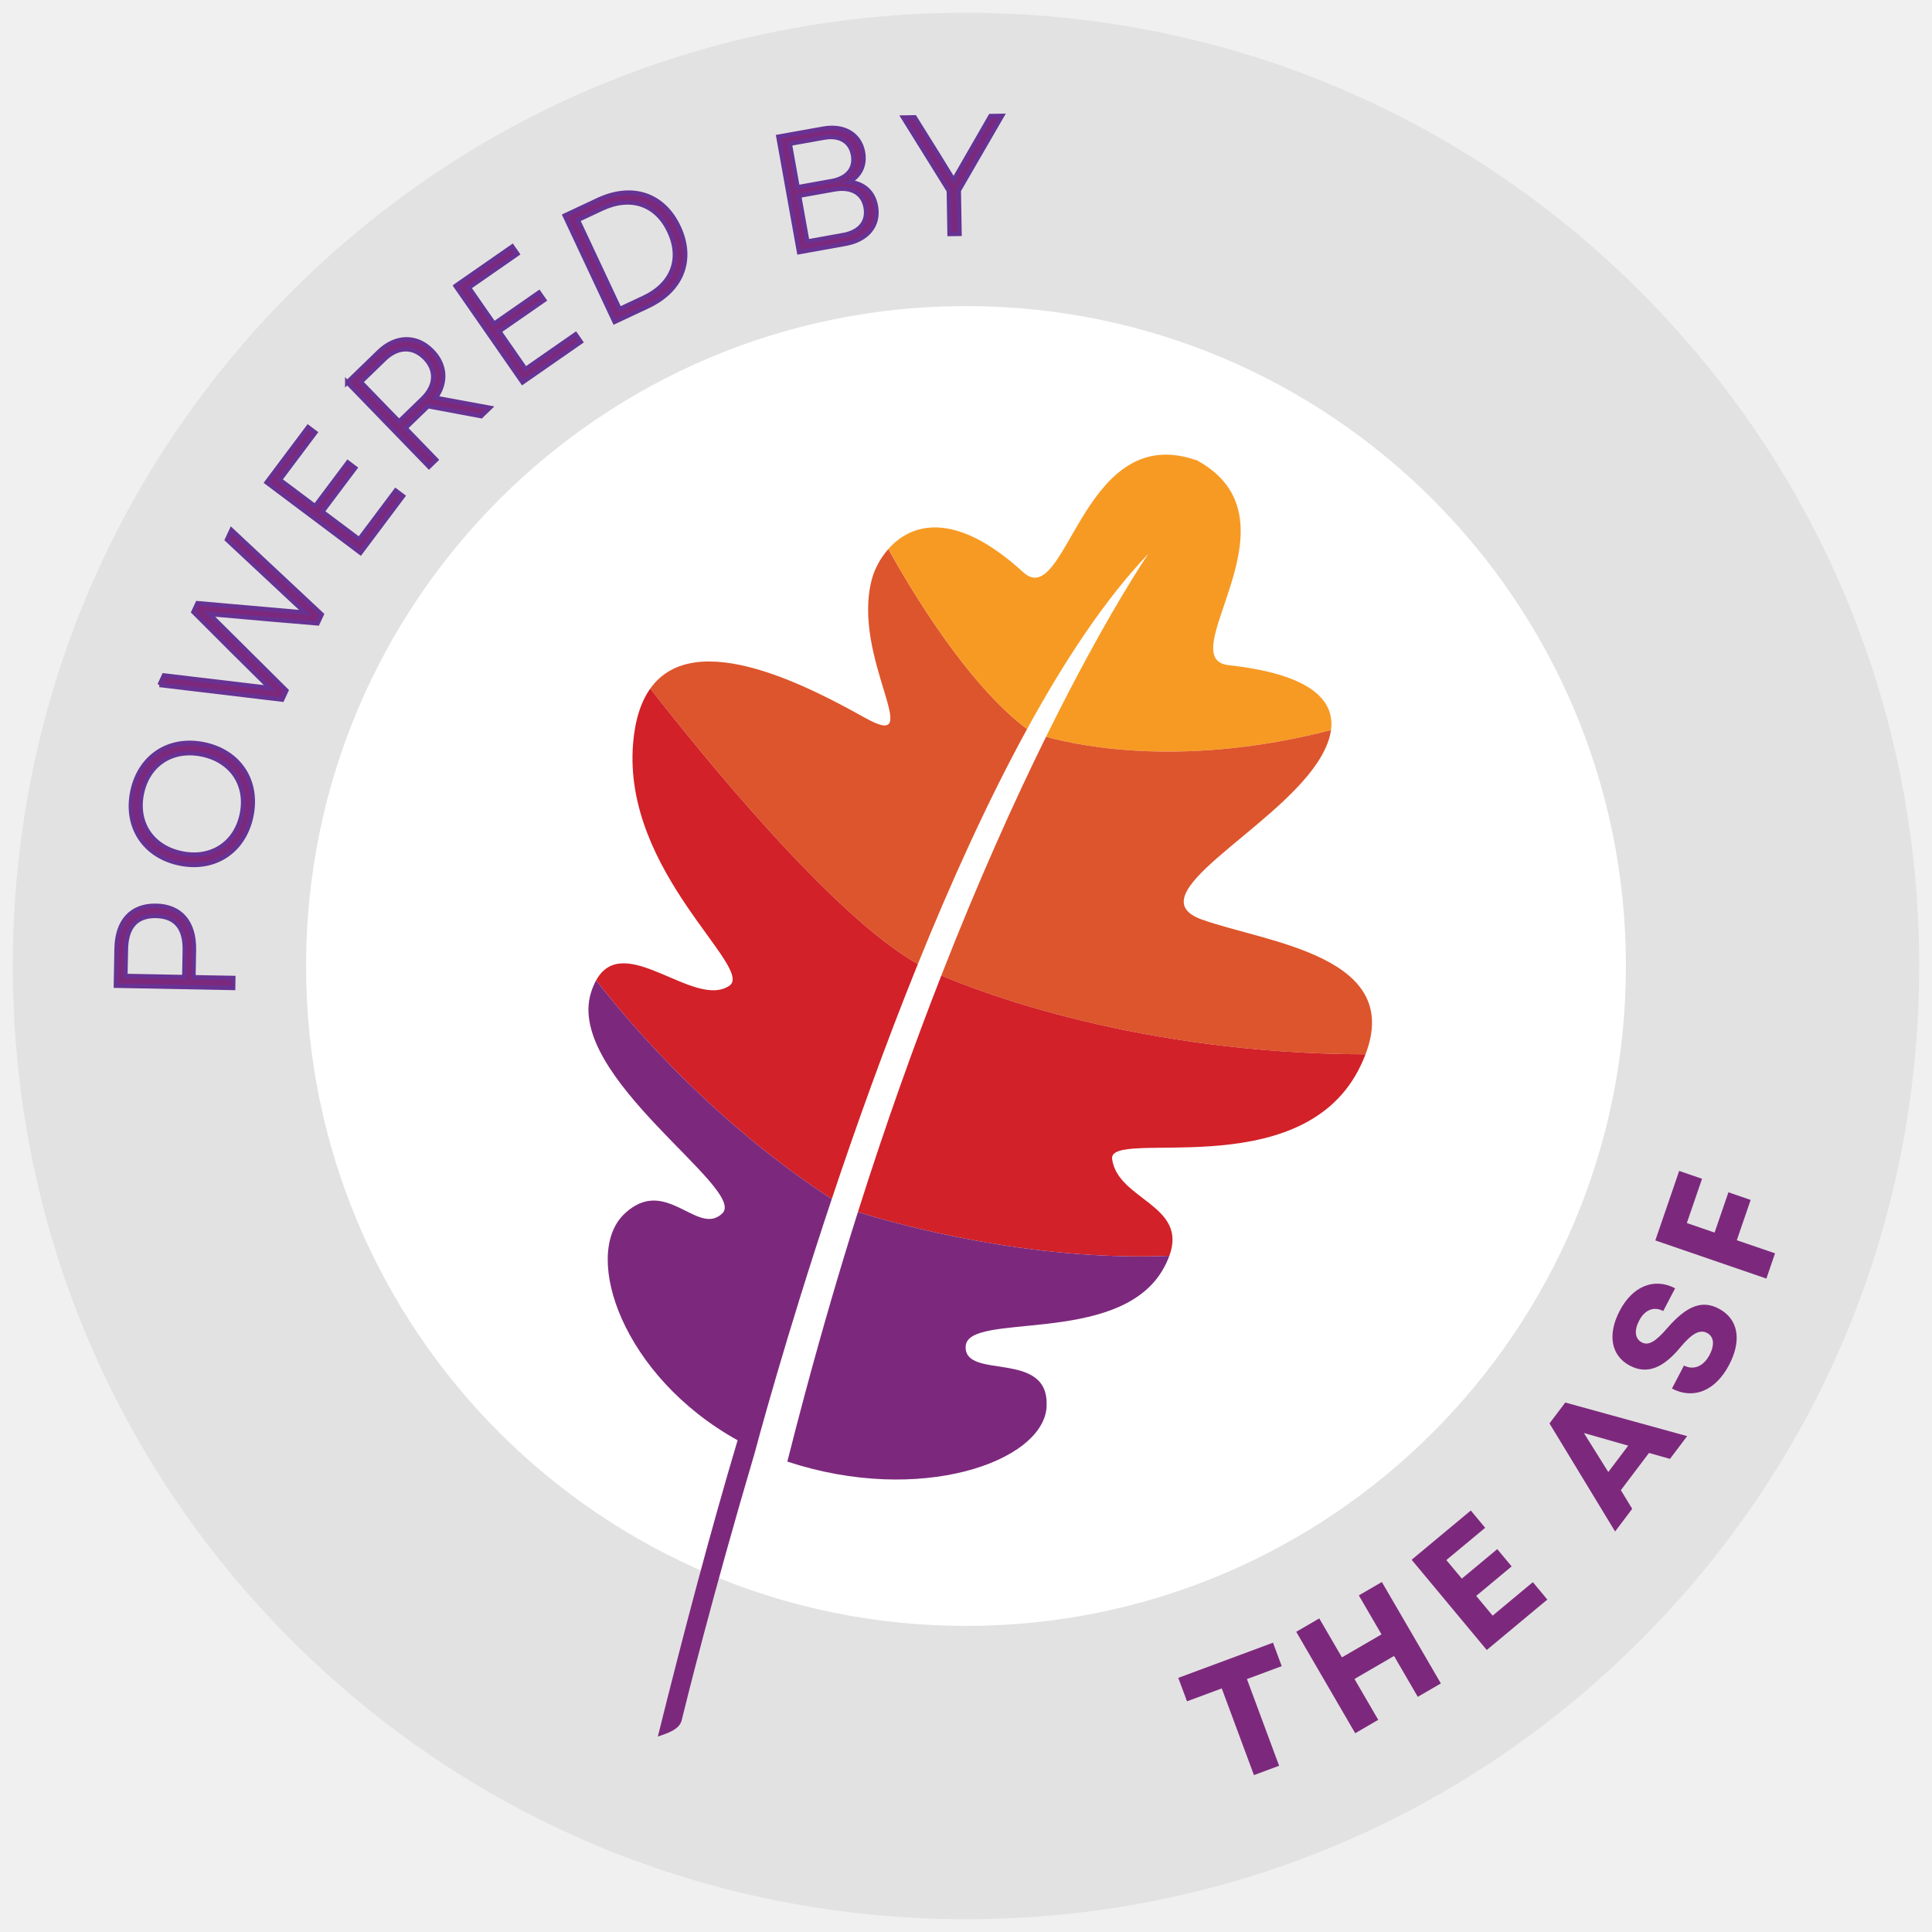
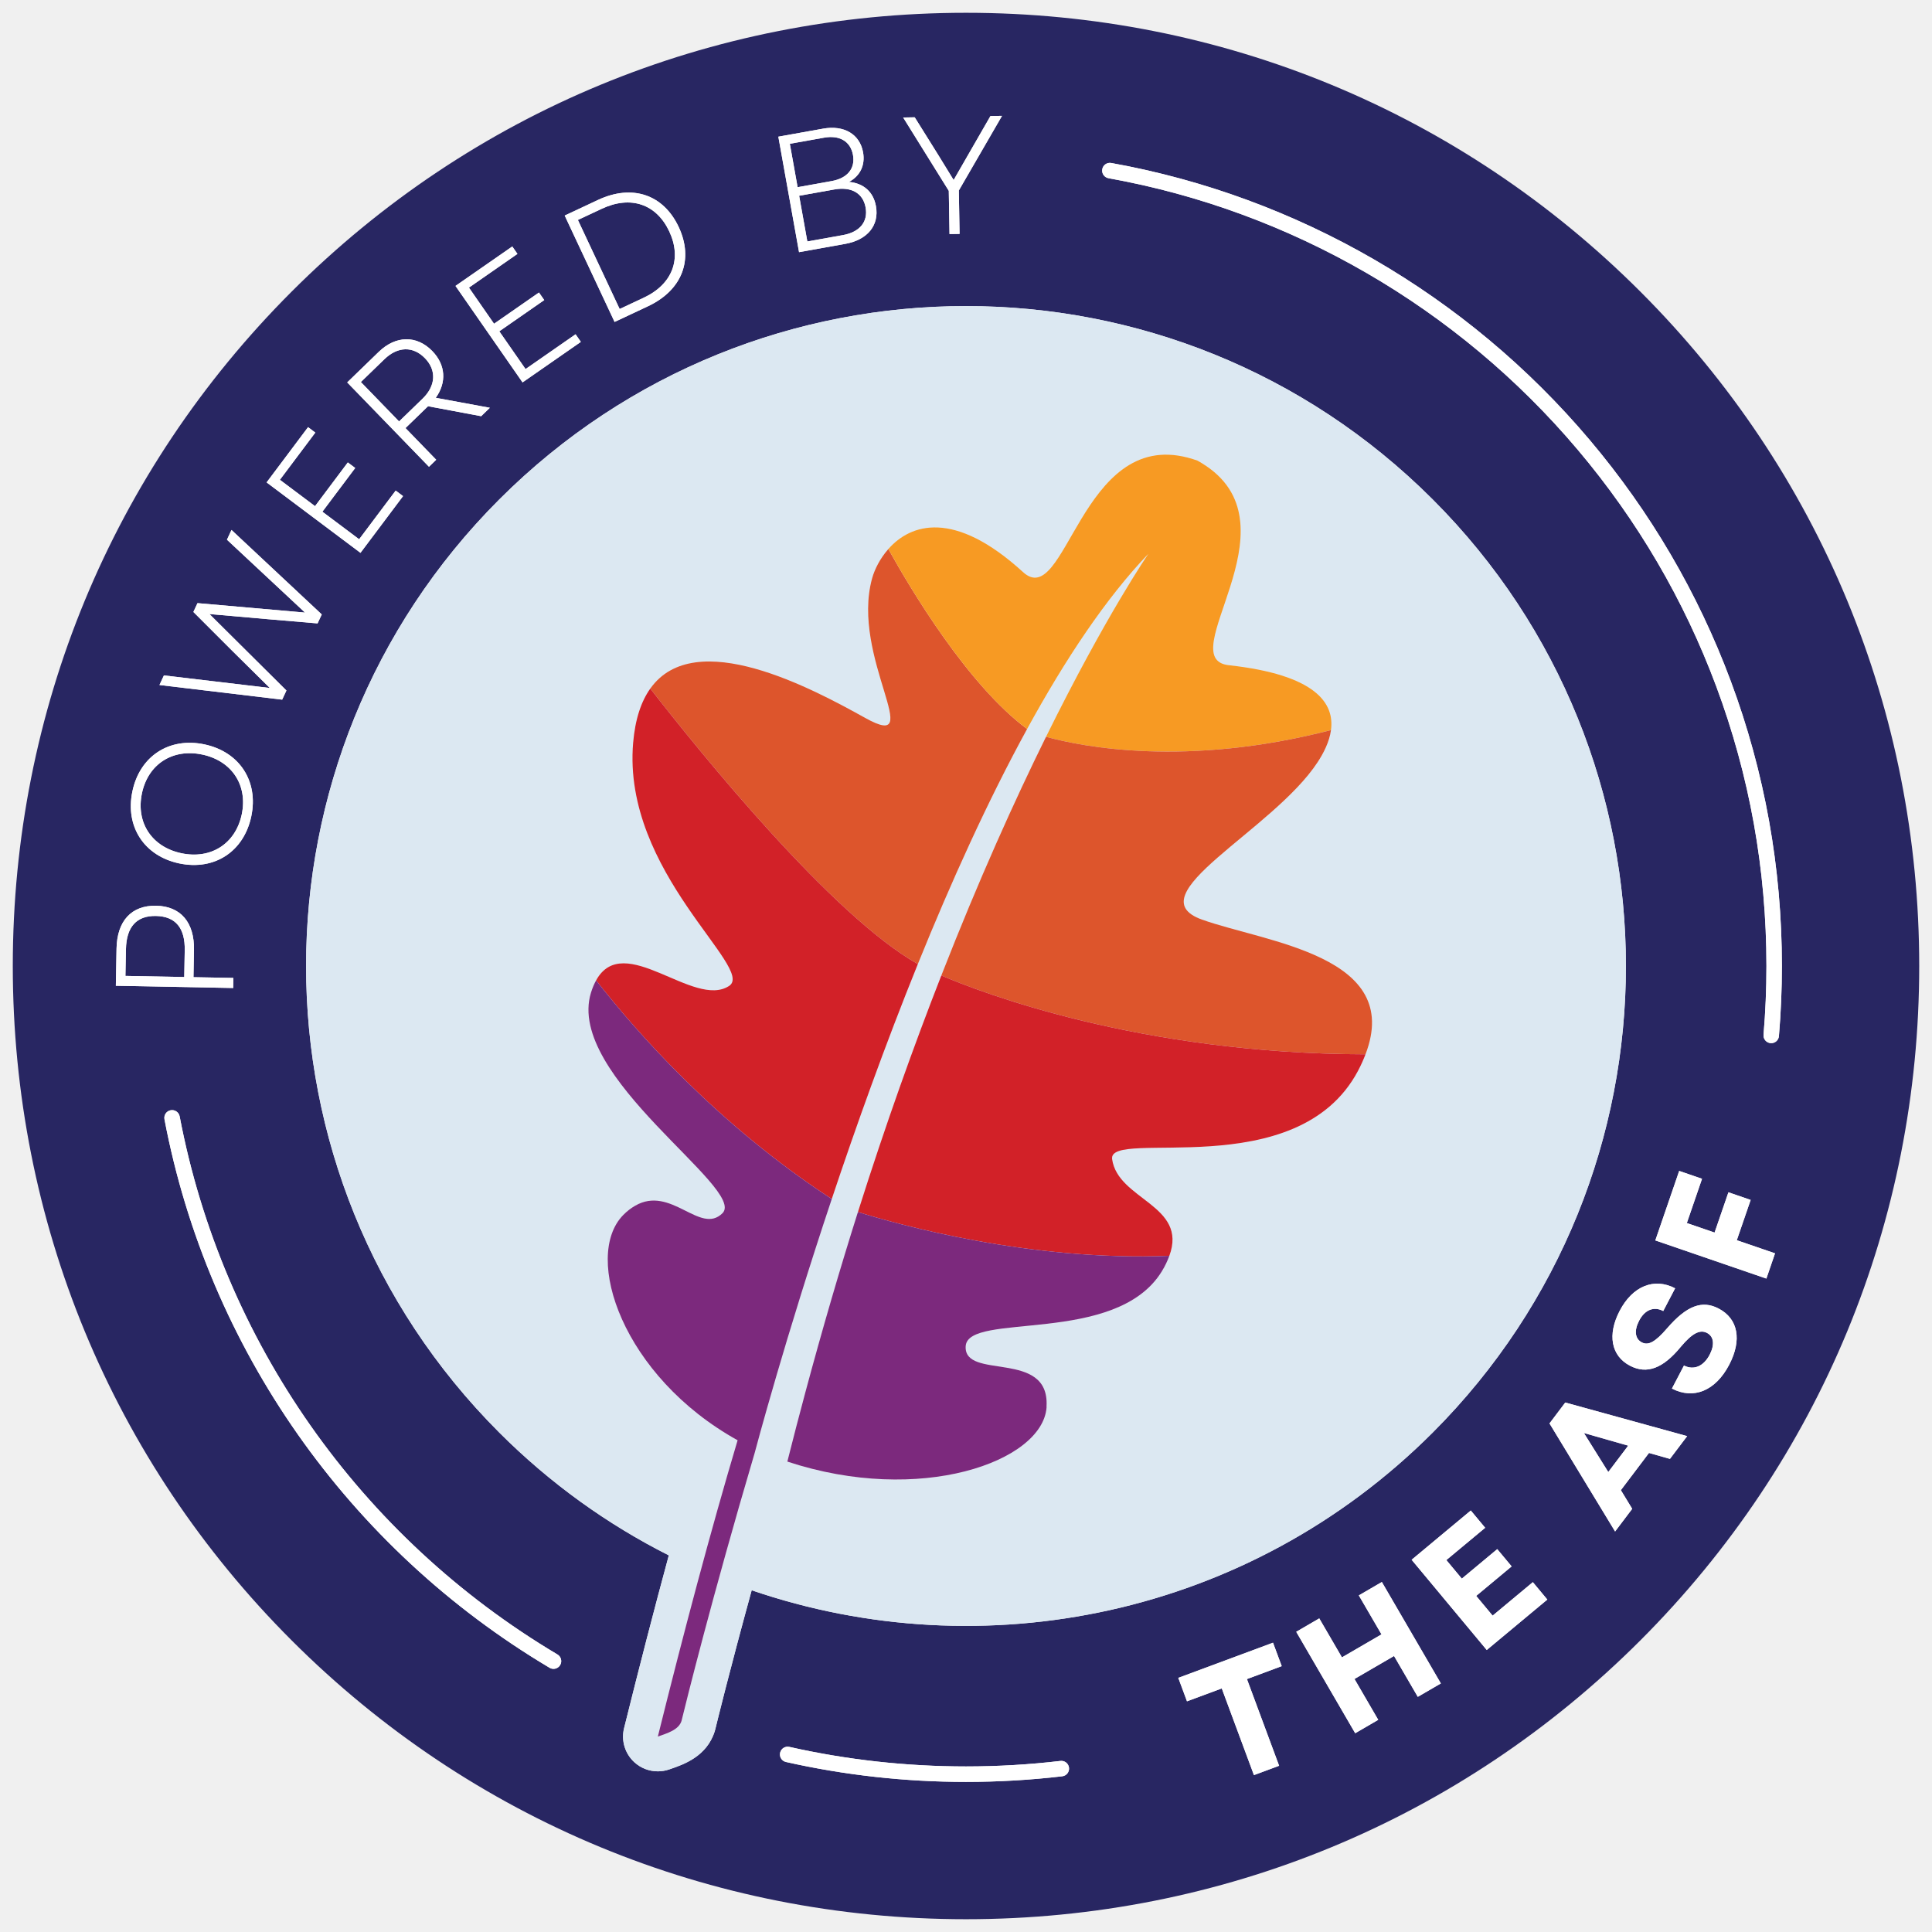
- <svg xmlns="http://www.w3.org/2000/svg" id="Layer_1" viewBox="0 0 1000 1000">
+ <svg xmlns="http://www.w3.org/2000/svg" version="1.1" viewBox="0 0 1000 1000">
  <defs>
    <style>
-       .cls-1, .cls-2 {
+       .cls-1 {
        fill: #7c297d;
      }

+       .cls-2 {
+         fill: #f79a23;
+       }
+ 
      .cls-3 {
-         fill: #e2e2e2;
+         fill: #dd552c;
      }

      .cls-4 {
-         fill: #f79a23;
+         fill: #fff;
      }

      .cls-5 {
-         fill: #dd552c;
+         fill: #d22128;
      }

      .cls-6 {
-         fill: #fff;
+         fill: #dce8f2;
      }

      .cls-7 {
-         fill: #d22128;
-       }
- 
-       .cls-2 {
-         stroke: #673293;
-         stroke-miterlimit: 10;
-         stroke-width: 2.231px;
+         fill: #282662;
      }
    </style>
  </defs>
  <g>
-     <path class="cls-3" d="M500,993.382c-132.02,0-255.976-51.261-349.053-144.33C57.878,755.976,6.618,632.02,6.618,500S57.878,244.024,150.947,150.947C244.024,57.878,367.98,6.618,500,6.618s255.976,51.261,349.053,144.33c93.069,93.077,144.33,217.033,144.33,349.053s-51.261,255.976-144.33,349.053c-93.077,93.069-217.033,144.33-349.053,144.33Z" />
-     <g>
-       <path class="cls-2" d="M59.963,510.228l.357-19.249c.279-14.308,7.72-22.412,20.469-22.176,12.757.244,19.885,8.627,19.615,22.943l-.261,14.047,20.634.383-.087,5.211-60.726-1.159ZM95.62,491.912c.227-11.624-4.775-17.619-14.918-17.811-9.986-.192-15.301,5.612-15.51,17.236l-.27,13.794,30.446.575.253-13.794Z" />
-       <path class="cls-2" d="M92.832,446.914c-18.194-3.817-28.137-19.04-24.303-37.304,3.808-18.203,19.031-28.145,37.216-24.337,18.194,3.817,28.137,19.04,24.329,37.225-3.834,18.281-19.048,28.215-37.243,24.416ZM104.639,390.545c-15.301-3.207-28.015,4.958-31.178,20.094-3.189,15.214,5.176,27.797,20.477,31.003,15.301,3.207,28.015-4.958,31.204-20.172,3.163-15.136-5.202-27.718-20.503-30.925Z" />
-       <path class="cls-2" d="M82.541,354.557l2.3-4.967,54.818,6.509-19.162-18.952-20.399-20.399,2.126-4.566,55.655,4.888-40.406-37.722,2.344-5.045,46.723,43.726-2.17,4.644-25.235-2.144-30.725-2.701,39.839,39.578-2.205,4.732-63.506-7.581Z" />
-       <path class="cls-2" d="M137.995,249.696l21.462-28.607,3.747,2.823-18.334,24.433,18.186,13.637,16.974-22.621,3.825,2.867-16.983,22.63,19.022,14.264,18.909-25.2,3.808,2.867-22.028,29.365-48.588-36.458Z" />
-       <path class="cls-2" d="M179.716,197.936l16.286-15.781c8.792-8.531,19.667-8.792,27.771-.427,6.962,7.171,7.433,16.269,1.778,24.172l27.997,5.167-4.496,4.357-27.501-5.159-11.668,11.302,15.894,16.399-3.738,3.634-42.323-43.665ZM218.728,206.345c6.858-6.649,7.293-14.683,1.246-20.922-6.108-6.317-14.099-6.187-21.018.523l-12.173,11.79,19.771,20.399,12.173-11.79Z" />
-       <path class="cls-2" d="M235.763,147.989l29.391-20.416,2.675,3.843-25.104,17.454,12.983,18.7,23.257-16.164,2.727,3.912-23.257,16.164,13.585,19.545,25.897-18.003,2.727,3.93-30.176,20.974-34.707-49.938Z" />
-       <path class="cls-2" d="M292.289,111.574l17.227-8.078c17.863-8.365,33.923-2.745,41.782,14.003,7.842,16.748,1.891,32.685-15.972,41.05l-17.218,8.086-25.819-55.062ZM333.226,154.08c14.866-6.971,19.824-20.137,13.184-34.306-6.631-14.142-19.928-18.761-34.942-11.711l-12.356,5.786,21.619,46.087,12.496-5.856Z" />
-       <path class="cls-2" d="M402.866,70.742l23.144-4.148c10.84-1.952,19.022,2.849,20.713,12.243,1.185,6.657-1.516,12.252-7.302,15.319,7.52.671,12.644,5.132,13.968,12.556,1.778,9.916-4.366,17.454-15.894,19.519l-23.911,4.287-10.718-59.776ZM430.437,93.729c8.191-1.464,12.321-6.518,11.066-13.524-1.263-6.997-6.893-10.395-15.005-8.94l-17.68,3.163,4.026,22.464,17.593-3.163ZM436.327,121.682c8.714-1.568,13.044-6.927,11.72-14.264-1.333-7.433-7.337-10.944-16.303-9.332l-18.107,3.242,4.244,23.658,18.447-3.303Z" />
-       <path class="cls-2" d="M491.093,98.774l-23.614-37.957,5.978-.105,12.121,19.405,8.025,13.062,19.057-33.121,5.986-.096-22.351,38.628.375,22.473-5.202.078-.375-22.368Z" />
-     </g>
-     <circle class="cls-6" cx="499.999" cy="499.999" r="341.575" />
-     <g>
-       <path class="cls-1" d="M632.386,873.922l-18.003,6.675-4.505-12.138,49.032-18.203,4.505,12.138-18.003,6.692,16.652,44.867-13.027,4.836-16.652-44.867Z" />
-       <path class="cls-1" d="M721.554,857.13l-20.477,11.903,12.295,21.148-11.92,6.936-30.524-52.5,11.92-6.936,11.737,20.172,20.477-11.903-11.737-20.172,11.92-6.936,30.542,52.5-11.938,6.936-12.295-21.148Z" />
-       <path class="cls-1" d="M730.66,807.331l30.62-25.496,7.442,8.94-20.094,16.713,8.008,9.611,18.342-15.275,7.442,8.94-18.342,15.275,8.505,10.213,20.817-17.332,7.494,9.01-31.352,26.106-38.881-46.706Z" />
-       <path class="cls-1" d="M802.017,736.759l8.165-10.814,63.087,17.393-8.905,11.781-10.849-3.076-14.561,19.266,5.873,9.655-8.853,11.729-33.957-55.933ZM842.753,748.27l-22.926-6.544,12.617,20.198,10.308-13.654Z" />
-       <path class="cls-1" d="M865.392,718.713l6.23-11.912c5.185,2.605,10.204.322,13.297-5.594,2.64-5.08,2.248-9.393-1.368-11.284-3.764-1.969-7.799.34-13.471,7.058-9.202,11.258-17.558,14.526-26.403,9.916-9.777-5.106-11.798-16.051-5.324-28.433,6.657-12.774,17.837-17.314,28.686-11.642l-6.152,11.764c-4.836-2.536-9.524-.671-12.461,4.949-2.693,5.15-2.178,9.428,1.359,11.276,3.311,1.725,6.866-.035,13.088-7.267,10.134-11.737,18.142-14.709,26.681-10.247,10.16,5.298,12.138,16.321,5.472,29.086-7.067,13.532-18.473,18.159-29.635,12.33Z" />
-       <path class="cls-1" d="M856.791,642.041l12.356-35.97,11.825,4.069-7.869,22.908,14.36,4.932,7.171-20.852,11.502,3.956-7.171,20.852,19.789,6.788-4.479,13.071-57.485-19.754Z" />
+     <g id="Layer_2">
+       <g>
+         <path class="cls-7" d="M441.503,80.205c-1.263-6.997-6.893-10.396-15.005-8.94l-17.68,3.163,4.026,22.464,17.593-3.163c8.191-1.464,12.321-6.518,11.066-13.524Z" />
+         <path class="cls-7" d="M80.702,474.101c-9.986-.192-15.301,5.612-15.51,17.236l-.27,13.794,30.446.575.253-13.794c.227-11.624-4.775-17.619-14.918-17.811Z" />
+         <path class="cls-7" d="M431.744,98.085l-18.107,3.242,4.244,23.658,18.447-3.302c8.714-1.569,13.044-6.927,11.72-14.264-1.333-7.433-7.337-10.945-16.303-9.333Z" />
+         <polygon class="cls-7" points="842.753 748.27 819.828 741.726 832.445 761.924 842.753 748.27" />
+         <path class="cls-7" d="M849.053,150.948C755.976,57.878,632.02,6.618,500,6.618c-132.02,0-255.976,51.26-349.053,144.33C57.878,244.024,6.618,367.98,6.618,500s51.26,255.976,144.33,349.053c93.077,93.069,217.033,144.33,349.053,144.33,132.02,0,255.976-51.26,349.053-144.33,93.069-93.077,144.33-217.033,144.33-349.053s-51.26-255.976-144.33-349.052ZM473.456,60.712l12.121,19.405,8.025,13.062,19.057-33.121,5.986-.096-22.351,38.628.375,22.473-5.202.079-.375-22.368-23.614-37.957,5.978-.104ZM426.01,66.594c10.84-1.952,19.022,2.849,20.713,12.243,1.185,6.657-1.516,12.251-7.302,15.319,7.52.671,12.644,5.133,13.968,12.557,1.778,9.916-4.365,17.454-15.894,19.519l-23.91,4.287-10.718-59.776,23.144-4.148ZM309.516,103.497c17.863-8.365,33.922-2.745,41.782,14.003,7.842,16.748,1.891,32.685-15.972,41.05l-17.218,8.086-25.819-55.062,17.227-8.078ZM265.154,127.573l2.675,3.843-25.104,17.454,12.984,18.7,23.257-16.164,2.727,3.913-23.257,16.164,13.585,19.545,25.897-18.003,2.727,3.93-30.176,20.974-34.707-49.938,29.391-20.416ZM196.002,182.156c8.792-8.531,19.667-8.792,27.771-.427,6.962,7.171,7.433,16.269,1.778,24.172l27.997,5.167-4.496,4.357-27.5-5.159-11.668,11.302,15.894,16.399-3.738,3.634-42.323-43.665,16.286-15.781ZM159.457,221.089l3.747,2.823-18.334,24.433,18.186,13.637,16.974-22.621,3.825,2.867-16.983,22.63,19.022,14.264,18.909-25.2,3.808,2.867-22.028,29.365-48.588-36.458,21.462-28.607ZM84.841,349.59l54.818,6.509-19.161-18.952-20.399-20.399,2.126-4.566,55.655,4.888-40.406-37.722,2.344-5.045,46.723,43.726-2.17,4.644-25.235-2.144-30.725-2.701,39.839,39.578-2.205,4.732-63.506-7.581,2.3-4.967ZM68.529,409.61c3.808-18.203,19.031-28.145,37.216-24.337,18.194,3.817,28.137,19.04,24.329,37.225-3.834,18.281-19.048,28.215-37.243,24.416-18.194-3.817-28.137-19.039-24.303-37.303ZM60.321,490.979c.279-14.308,7.72-22.412,20.469-22.177,12.757.244,19.885,8.627,19.615,22.943l-.261,14.047,20.634.383-.087,5.211-60.726-1.159.357-19.249ZM289.935,861.84c-.748,1.257-2.078,1.956-3.442,1.956-.695,0-1.399-.182-2.041-.562-104.146-61.934-176.795-165.408-199.318-283.892-.412-2.17,1.013-4.264,3.183-4.677,2.164-.412,4.265,1.013,4.677,3.183,22.096,116.234,93.371,217.747,195.549,278.509,1.898,1.13,2.522,3.584,1.394,5.483ZM369.919,896.175c-4.092,12.956-16.078,17.098-22.518,19.322l-.979.34c-1.904.665-3.903,1.005-5.93,1.005-4.494,0-8.799-1.666-12.121-4.691-4.896-4.46-6.945-11.222-5.349-17.648,8.076-32.513,15.746-62.143,23.153-89.446-31.625-15.953-61.295-37.114-87.708-63.527-133.393-133.393-133.393-349.667,0-483.06,133.393-133.394,349.667-133.394,483.06,0,133.393,133.393,133.393,349.667,0,483.06-95.328,95.328-232.977,122.512-352.462,81.591-11.211,40.803-17.839,67.842-18.824,71.894-.092.381-.201.772-.323,1.161ZM549.811,919.402c-16.42,1.929-33.179,2.907-49.812,2.907-31.439,0-62.791-3.471-93.185-10.316-2.155-.485-3.509-2.626-3.023-4.781s2.625-3.511,4.781-3.023c29.817,6.716,60.578,10.121,91.427,10.121,16.322,0,32.768-.96,48.878-2.853,2.198-.26,4.182,1.312,4.439,3.506.258,2.194-1.312,4.182-3.506,4.439ZM662.065,913.953l-13.027,4.836-16.652-44.867-18.003,6.675-4.505-12.138,49.032-18.203,4.505,12.138-18.002,6.692,16.652,44.867ZM733.849,878.279l-12.295-21.148-20.478,11.903,12.295,21.148-11.92,6.936-30.524-52.5,11.92-6.936,11.737,20.172,20.478-11.903-11.738-20.172,11.92-6.937,30.542,52.5-11.938,6.936ZM769.54,854.037l-38.881-46.706,30.62-25.496,7.442,8.94-20.094,16.713,8.008,9.611,18.342-15.275,7.441,8.94-18.342,15.275,8.505,10.212,20.817-17.332,7.494,9.01-31.352,26.106ZM864.363,755.119l-10.849-3.076-14.561,19.266,5.873,9.655-8.853,11.729-33.958-55.933,8.165-10.814,63.087,17.393-8.906,11.781ZM895.027,706.383c-7.067,13.533-18.473,18.16-29.635,12.33l6.23-11.912c5.185,2.605,10.204.322,13.297-5.594,2.64-5.08,2.248-9.394-1.368-11.284-3.764-1.969-7.799.34-13.471,7.058-9.202,11.258-17.558,14.525-26.403,9.916-9.777-5.106-11.799-16.051-5.324-28.433,6.657-12.774,17.837-17.314,28.686-11.642l-6.152,11.763c-4.836-2.536-9.524-.671-12.46,4.95-2.693,5.149-2.179,9.428,1.359,11.275,3.311,1.726,6.866-.035,13.088-7.267,10.134-11.738,18.142-14.709,26.681-10.248,10.16,5.298,12.138,16.321,5.472,29.086ZM914.276,661.794l-57.485-19.754,12.356-35.97,11.824,4.069-7.868,22.909,14.36,4.932,7.171-20.852,11.502,3.956-7.171,20.852,19.789,6.788-4.479,13.07ZM916.792,539.939c-.114,0-.229-.005-.344-.015-2.201-.188-3.834-2.123-3.646-4.324,1-11.755,1.507-23.731,1.507-35.6,0-49.801-8.741-98.496-25.98-144.732-16.657-44.672-40.774-85.876-71.683-122.467-62.242-73.685-148.499-123.604-242.882-140.564-2.175-.391-3.621-2.47-3.229-4.644.391-2.176,2.475-3.62,4.644-3.229,96.213,17.288,184.138,68.171,247.579,143.275,31.504,37.296,56.088,79.297,73.066,124.834,17.574,47.134,26.485,96.769,26.485,147.527,0,12.093-.517,24.299-1.536,36.277-.177,2.086-1.925,3.661-3.98,3.661Z" />
+         <path class="cls-7" d="M219.974,185.423c-6.108-6.317-14.099-6.187-21.018.523l-12.173,11.79,19.771,20.399,12.173-11.79c6.858-6.649,7.293-14.683,1.246-20.922Z" />
+         <path class="cls-7" d="M333.226,154.08c14.866-6.971,19.824-20.138,13.184-34.306-6.631-14.142-19.928-18.761-34.942-11.711l-12.356,5.786,21.619,46.087,12.496-5.855Z" />
+         <path class="cls-7" d="M93.938,441.642c15.301,3.207,28.015-4.958,31.204-20.172,3.163-15.136-5.202-27.718-20.503-30.925-15.301-3.207-28.015,4.958-31.178,20.094-3.189,15.214,5.176,27.797,20.477,31.003Z" />
+         <path class="cls-4" d="M120.776,506.176l-20.634-.383.261-14.047c.27-14.317-6.858-22.699-19.615-22.943-12.748-.235-20.19,7.869-20.469,22.177l-.357,19.249,60.726,1.159.087-5.211ZM95.367,505.706l-30.446-.575.27-13.794c.209-11.624,5.525-17.427,15.51-17.236,10.143.192,15.145,6.187,14.918,17.811l-.253,13.794Z" />
+         <path class="cls-4" d="M92.832,446.914c18.194,3.799,33.408-6.135,37.243-24.416,3.808-18.186-6.135-33.408-24.329-37.225-18.186-3.808-33.408,6.135-37.216,24.337-3.834,18.264,6.108,33.487,24.303,37.303ZM73.461,410.639c3.163-15.136,15.876-23.301,31.178-20.094,15.301,3.207,23.667,15.789,20.503,30.925-3.189,15.214-15.903,23.379-31.204,20.172-15.301-3.207-23.667-15.789-20.477-31.003Z" />
+         <polygon class="cls-4" points="148.251 357.406 108.412 317.829 139.136 320.53 164.371 322.673 166.541 318.029 119.818 274.303 117.474 279.349 157.88 317.071 102.225 312.182 100.099 316.748 120.498 337.147 139.659 356.099 84.841 349.59 82.541 354.557 146.046 362.138 148.251 357.406" />
+         <polygon class="cls-4" points="208.611 256.789 204.803 253.922 185.894 279.122 166.872 264.858 183.855 242.228 180.03 239.361 163.056 261.982 144.87 248.345 163.204 223.912 159.457 221.089 137.995 249.696 186.583 286.154 208.611 256.789" />
+         <path class="cls-4" d="M225.777,237.967l-15.894-16.399,11.668-11.302,27.5,5.159,4.496-4.357-27.997-5.167c5.655-7.903,5.185-17-1.778-24.172-8.104-8.365-18.979-8.104-27.771.427l-16.286,15.781,42.323,43.665,3.738-3.634ZM186.783,197.736l12.173-11.79c6.919-6.709,14.909-6.84,21.018-.523,6.047,6.239,5.612,14.273-1.246,20.922l-12.173,11.79-19.771-20.399Z" />
+         <polygon class="cls-4" points="300.646 176.954 297.918 173.024 272.021 191.026 258.436 171.481 281.693 155.317 278.966 151.405 255.709 167.569 242.725 148.869 267.83 131.416 265.154 127.573 235.763 147.989 270.47 197.927 300.646 176.954" />
+         <path class="cls-4" d="M335.326,158.55c17.863-8.365,23.815-24.302,15.972-41.05-7.86-16.748-23.919-22.368-41.782-14.003l-17.227,8.078,25.819,55.062,17.218-8.086ZM311.468,108.063c15.014-7.05,28.311-2.431,34.942,11.711,6.64,14.168,1.682,27.335-13.184,34.306l-12.496,5.855-21.619-46.087,12.356-5.786Z" />
+         <path class="cls-4" d="M437.495,126.231c11.528-2.065,17.672-9.603,15.894-19.519-1.324-7.424-6.448-11.885-13.968-12.557,5.786-3.067,8.487-8.661,7.302-15.319-1.691-9.394-9.873-14.195-20.713-12.243l-23.144,4.148,10.718,59.776,23.91-4.287ZM448.047,107.418c1.324,7.337-3.006,12.696-11.72,14.264l-18.447,3.302-4.244-23.658,18.107-3.242c8.966-1.612,14.97,1.9,16.303,9.333ZM408.818,74.428l17.68-3.163c8.112-1.455,13.742,1.943,15.005,8.94,1.255,7.006-2.875,12.06-11.066,13.524l-17.593,3.163-4.026-22.464Z" />
+         <polygon class="cls-4" points="491.468 121.142 496.67 121.063 496.295 98.591 518.646 59.963 512.66 60.059 493.603 93.18 485.577 80.118 473.456 60.712 467.479 60.817 491.093 98.774 491.468 121.142" />
+         <path class="cls-6" d="M741.529,741.529c133.393-133.393,133.393-349.667,0-483.06-133.394-133.394-349.667-133.394-483.06,0-133.393,133.393-133.393,349.667,0,483.06,26.413,26.413,56.083,47.574,87.708,63.527-7.407,27.303-15.077,56.933-23.153,89.446-1.597,6.427.453,13.188,5.349,17.648,3.322,3.025,7.627,4.691,12.121,4.691,2.026,0,4.025-.34,5.93-1.005l.979-.34c6.439-2.225,18.426-6.366,22.518-19.322.122-.389.231-.78.323-1.161.986-4.052,7.613-31.091,18.824-71.894,119.485,40.921,257.135,13.737,352.462-81.591ZM340.492,898.842c13.548-54.535,27.387-106.682,41.288-153.357-59.569-33.077-80.236-95.045-59.24-116.555,2.12-2.174,4.185-3.668,6.219-4.854,18.565-10.783,33.62,15.323,45.172,3.899,12.816-12.679-81.38-70.839-68.059-114.133.771-2.51,1.675-4.609,2.677-6.426,14.308-25.928,50.612,14.879,68.852,2.884,13.79-9.067-55.38-58.705-49.699-125.752,1.059-12.482,4.237-21.61,8.888-28.154,23.261-32.755,84.245.2,111.327,15.249,32.505,18.059-7.851-31.369,3.485-72.302,1.272-4.601,4.078-10.256,8.4-15.166,11.478-13.044,34.027-20.669,69.751,11.964,22.107,20.194,29.786-73.744,85.186-59.288,1.793.466,3.472.989,5.063,1.56,1.475.819,2.98,1.734,4.511,2.771,47.435,32.062-18.044,99.855,11.716,103.123,45.584,5.01,54.731,19.976,52.89,33.583-.834,6.156-3.91,12.029-6.886,16.573-23.257,35.539-94.877,69.039-59.855,81.53,33.239,11.851,104.232,18.6,84.611,69.706-1.052,2.741-2.296,5.577-3.891,8.583-31.537,59.441-129.554,29.357-127.26,45.704,2.963,21.126,39.336,23.697,29.607,50.039-.919,2.497-2.104,5.124-3.923,8.082-23.721,38.589-100.426,20.695-101.485,38.693-1.054,17.868,43.488,1.395,41.852,31.113-.013.213.028.379.011.601-2.146,28.058-65.44,50.696-134.176,28.006,3.061-12.173,6.165-24.085,9.306-35.779,8.855-32.981,17.979-64.189,27.226-93.402,14.365-45.385,28.971-86.122,43.17-122.419,19.429-49.668,38.059-90.862,54.193-123.552,31.165-63.135,52.984-94.719,52.984-94.719-21.876,22.826-42.976,54.509-62.776,90.684-20.434,37.334-39.478,79.456-56.546,121.661-17.007,42.044-32.051,84.135-44.558,121.6-12.04,36.075-21.723,67.824-28.537,91.102-7.37,25.174-11.396,40.454-11.396,40.454-22.057,74.594-35.641,129.578-37.839,138.614-1.464,4.636-7.346,6.361-12.26,8.082Z" />
+         <polygon class="cls-4" points="658.911 850.255 609.879 868.458 614.384 880.597 632.386 873.922 649.038 918.789 662.065 913.953 645.413 869.086 663.416 862.394 658.911 850.255" />
+         <polygon class="cls-4" points="703.325 825.779 715.062 845.951 694.585 857.854 682.848 837.682 670.927 844.618 701.451 897.118 713.372 890.182 701.077 869.034 721.554 857.13 733.849 878.279 745.787 871.343 715.245 818.842 703.325 825.779" />
+         <polygon class="cls-4" points="772.582 836.252 764.077 826.04 782.419 810.765 774.978 801.825 756.636 817.1 748.628 807.488 768.722 790.775 761.28 781.835 730.66 807.332 769.54 854.037 800.892 827.931 793.399 818.921 772.582 836.252" />
+         <path class="cls-4" d="M802.016,736.759l33.958,55.933,8.853-11.729-5.873-9.655,14.561-19.266,10.849,3.076,8.906-11.781-63.087-17.393-8.165,10.814ZM842.753,748.27l-10.308,13.654-12.617-20.198,22.926,6.544Z" />
+         <path class="cls-4" d="M889.555,677.296c-8.539-4.461-16.547-1.49-26.681,10.248-6.222,7.232-9.777,8.993-13.088,7.267-3.538-1.847-4.052-6.126-1.359-11.275,2.937-5.621,7.625-7.485,12.46-4.95l6.152-11.763c-10.849-5.673-22.028-1.133-28.686,11.642-6.474,12.382-4.453,23.326,5.324,28.433,8.844,4.609,17.201,1.342,26.403-9.916,5.673-6.718,9.707-9.027,13.471-7.058,3.616,1.891,4.008,6.204,1.368,11.284-3.093,5.917-8.113,8.2-13.297,5.594l-6.23,11.912c11.162,5.83,22.569,1.203,29.635-12.33,6.666-12.766,4.688-23.789-5.472-29.086Z" />
+         <polygon class="cls-4" points="906.137 621.084 894.635 617.128 887.464 637.98 873.103 633.048 880.972 610.14 869.147 606.07 856.791 642.041 914.276 661.794 918.755 648.724 898.966 641.936 906.137 621.084" />
+         <path class="cls-3" d="M475.083,498.991c17.068-42.205,36.112-84.327,56.546-121.661-30.502-22.656-59.792-71.509-71.825-93.154-4.322,4.91-7.128,10.565-8.4,15.166-11.337,40.933,29.019,90.362-3.485,72.302-27.082-15.049-88.065-48.004-111.327-15.249,26.052,33.474,94.191,117.692,138.492,142.596Z" />
+         <path class="cls-2" d="M531.628,377.33c19.8-36.175,40.9-67.858,62.776-90.684,0,0-21.819,31.583-52.984,94.719,18.874,5.198,72.627,15.863,147.5-3.477,1.841-13.606-7.306-28.572-52.89-33.583-29.76-3.268,35.72-71.061-11.716-103.123-1.531-1.037-3.037-1.952-4.511-2.771-1.59-.571-3.27-1.094-5.063-1.56-55.4-14.456-63.079,79.482-85.186,59.288-35.724-32.633-58.273-25.008-69.751-11.964,12.034,21.645,41.323,70.499,71.825,93.154Z" />
+         <path class="cls-5" d="M430.525,620.591c12.506-37.465,27.551-79.556,44.558-121.6-44.301-24.904-112.44-109.122-138.492-142.596-4.651,6.544-7.829,15.672-8.888,28.154-5.681,67.048,63.488,116.686,49.699,125.752-18.24,11.994-54.544-28.812-68.852-2.884,20.739,26.642,62.983,74.781,121.975,113.174Z" />
+         <path class="cls-3" d="M541.42,381.364c-16.134,32.69-34.763,73.884-54.193,123.552,20.235,8.653,102.859,40.615,219.562,40.78,19.621-51.106-51.372-57.855-84.611-69.706-35.023-12.491,36.598-45.991,59.855-81.53,2.976-4.544,6.052-10.417,6.886-16.573-74.873,19.34-128.625,8.675-147.5,3.477Z" />
+         <path class="cls-5" d="M444.057,627.335c20.58,6.413,88.769,25.57,161.189,22.686,9.729-26.341-26.644-28.912-29.607-50.039-2.294-16.347,95.723,13.737,127.26-45.704,1.595-3.006,2.839-5.842,3.891-8.583-116.703-.166-199.327-32.127-219.562-40.78-14.199,36.297-28.805,77.034-43.17,122.419Z" />
+         <path class="cls-1" d="M444.057,627.335c-9.247,29.213-18.371,60.421-27.226,93.402-3.141,11.694-6.246,23.605-9.306,35.779,68.736,22.69,132.031.052,134.176-28.006.017-.222-.024-.388-.011-.601,1.636-29.718-42.906-13.245-41.852-31.113,1.059-17.998,77.764-.104,101.485-38.693,1.819-2.958,3.004-5.585,3.923-8.082-72.42,2.884-140.609-16.273-161.189-22.686Z" />
+         <path class="cls-1" d="M390.592,752.146s4.026-15.279,11.396-40.454c6.814-23.278,16.497-55.027,28.537-91.102-58.992-38.393-101.236-86.532-121.975-113.174-1.002,1.817-1.906,3.917-2.677,6.426-13.321,43.294,80.874,101.454,68.059,114.133-11.552,11.423-26.607-14.683-45.172-3.899-2.035,1.185-4.1,2.679-6.219,4.854-20.996,21.51-.329,83.478,59.24,116.555-13.901,46.675-27.74,98.823-41.288,153.357,4.915-1.721,10.796-3.446,12.26-8.082,2.198-9.036,15.783-64.02,37.839-138.614Z" />
+         <path class="cls-4" d="M548.878,911.457c-16.11,1.893-32.556,2.853-48.878,2.853-30.849,0-61.609-3.405-91.427-10.121-2.156-.487-4.296.868-4.781,3.023s.868,4.296,3.023,4.781c30.394,6.846,61.745,10.316,93.185,10.316,16.633,0,33.392-.979,49.812-2.907,2.194-.258,3.764-2.245,3.506-4.439-.258-2.193-2.241-3.766-4.439-3.506Z" />
+         <path class="cls-4" d="M288.542,856.357c-102.178-60.762-173.453-162.274-195.549-278.509-.412-2.17-2.513-3.595-4.677-3.183-2.17.413-3.595,2.507-3.183,4.677,22.523,118.483,95.173,221.958,199.318,283.892.642.381,1.346.562,2.041.562,1.364,0,2.694-.699,3.442-1.956,1.129-1.899.505-4.354-1.394-5.483Z" />
+         <path class="cls-4" d="M895.823,352.473c-16.979-45.537-41.562-87.538-73.066-124.834-63.441-75.104-151.366-125.987-247.579-143.275-2.169-.391-4.253,1.054-4.644,3.229-.392,2.174,1.055,4.253,3.229,4.644,94.383,16.96,180.64,66.88,242.882,140.564,30.908,36.591,55.025,77.795,71.683,122.467,17.239,46.236,25.98,94.932,25.98,144.732,0,11.868-.507,23.845-1.507,35.6-.188,2.201,1.445,4.137,3.646,4.324.115.01.229.015.344.015,2.056,0,3.804-1.575,3.98-3.661,1.02-11.979,1.536-24.185,1.536-36.277,0-50.759-8.911-100.394-26.485-147.527Z" />
+       </g>
    </g>
  </g>
-   <g>
-     <path class="cls-5" d="M475.083,498.991c17.068-42.205,36.112-84.327,56.546-121.661-30.502-22.656-59.791-71.509-71.825-93.154-4.322,4.91-7.128,10.565-8.4,15.166-11.337,40.933,29.019,90.361-3.485,72.302-27.082-15.049-88.065-48.004-111.327-15.249,26.052,33.474,94.191,117.692,138.492,142.596Z" />
-     <path class="cls-4" d="M531.628,377.329c19.8-36.175,40.9-67.858,62.776-90.684,0,0-21.819,31.583-52.984,94.718,18.874,5.198,72.627,15.863,147.5-3.477,1.841-13.607-7.306-28.572-52.89-33.583-29.76-3.268,35.72-71.061-11.716-103.123-1.531-1.037-3.037-1.952-4.512-2.771-1.59-.571-3.27-1.094-5.063-1.56-55.4-14.456-63.079,79.482-85.186,59.288-35.724-32.633-58.273-25.008-69.751-11.964,12.034,21.645,41.323,70.499,71.825,93.154Z" />
-     <path class="cls-7" d="M430.525,620.591c12.506-37.465,27.551-79.556,44.558-121.6-44.301-24.904-112.44-109.122-138.492-142.596-4.651,6.544-7.829,15.672-8.888,28.154-5.681,67.048,63.488,116.686,49.699,125.752-18.24,11.994-54.544-28.812-68.852-2.884,20.739,26.642,62.983,74.781,121.975,113.174Z" />
-     <path class="cls-5" d="M622.179,475.991c-35.023-12.491,36.598-45.991,59.855-81.53,2.976-4.544,6.052-10.417,6.886-16.574-74.873,19.34-128.626,8.675-147.5,3.477-16.133,32.69-34.763,73.884-54.193,123.552,20.235,8.653,102.859,40.615,219.562,40.78,19.621-51.106-51.372-57.855-84.61-69.706Z" />
-     <path class="cls-7" d="M444.057,627.335c20.58,6.413,88.769,25.57,161.189,22.686,9.729-26.342-26.644-28.912-29.607-50.039-2.294-16.347,95.723,13.737,127.26-45.704,1.595-3.006,2.839-5.843,3.891-8.583-116.703-.166-199.327-32.128-219.562-40.78-14.199,36.297-28.805,77.034-43.17,122.419Z" />
-     <path class="cls-1" d="M444.057,627.335c-9.247,29.213-18.371,60.421-27.226,93.403-3.141,11.694-6.246,23.606-9.306,35.779,68.736,22.691,132.031.052,134.176-28.006.017-.222-.024-.388-.011-.601,1.636-29.718-42.906-13.245-41.852-31.112,1.059-17.998,77.764-.105,101.485-38.693,1.819-2.958,3.004-5.586,3.923-8.082-72.42,2.884-140.609-16.273-161.189-22.686Z" />
-     <path class="cls-1" d="M308.55,507.417c-1.002,1.817-1.906,3.917-2.677,6.426-13.321,43.294,80.874,101.454,68.059,114.133-11.552,11.424-26.607-14.683-45.172-3.899-2.035,1.185-4.1,2.679-6.219,4.854-20.996,21.51-.329,83.478,59.24,116.555-13.901,46.675-27.74,98.823-41.288,153.357,4.915-1.721,10.796-3.446,12.26-8.082,2.198-9.036,15.783-64.02,37.839-138.614,0,0,4.026-15.28,11.395-40.454,6.814-23.279,16.497-55.027,28.537-91.102-58.992-38.393-101.236-86.532-121.975-113.174Z" />
-   </g>
</svg>
